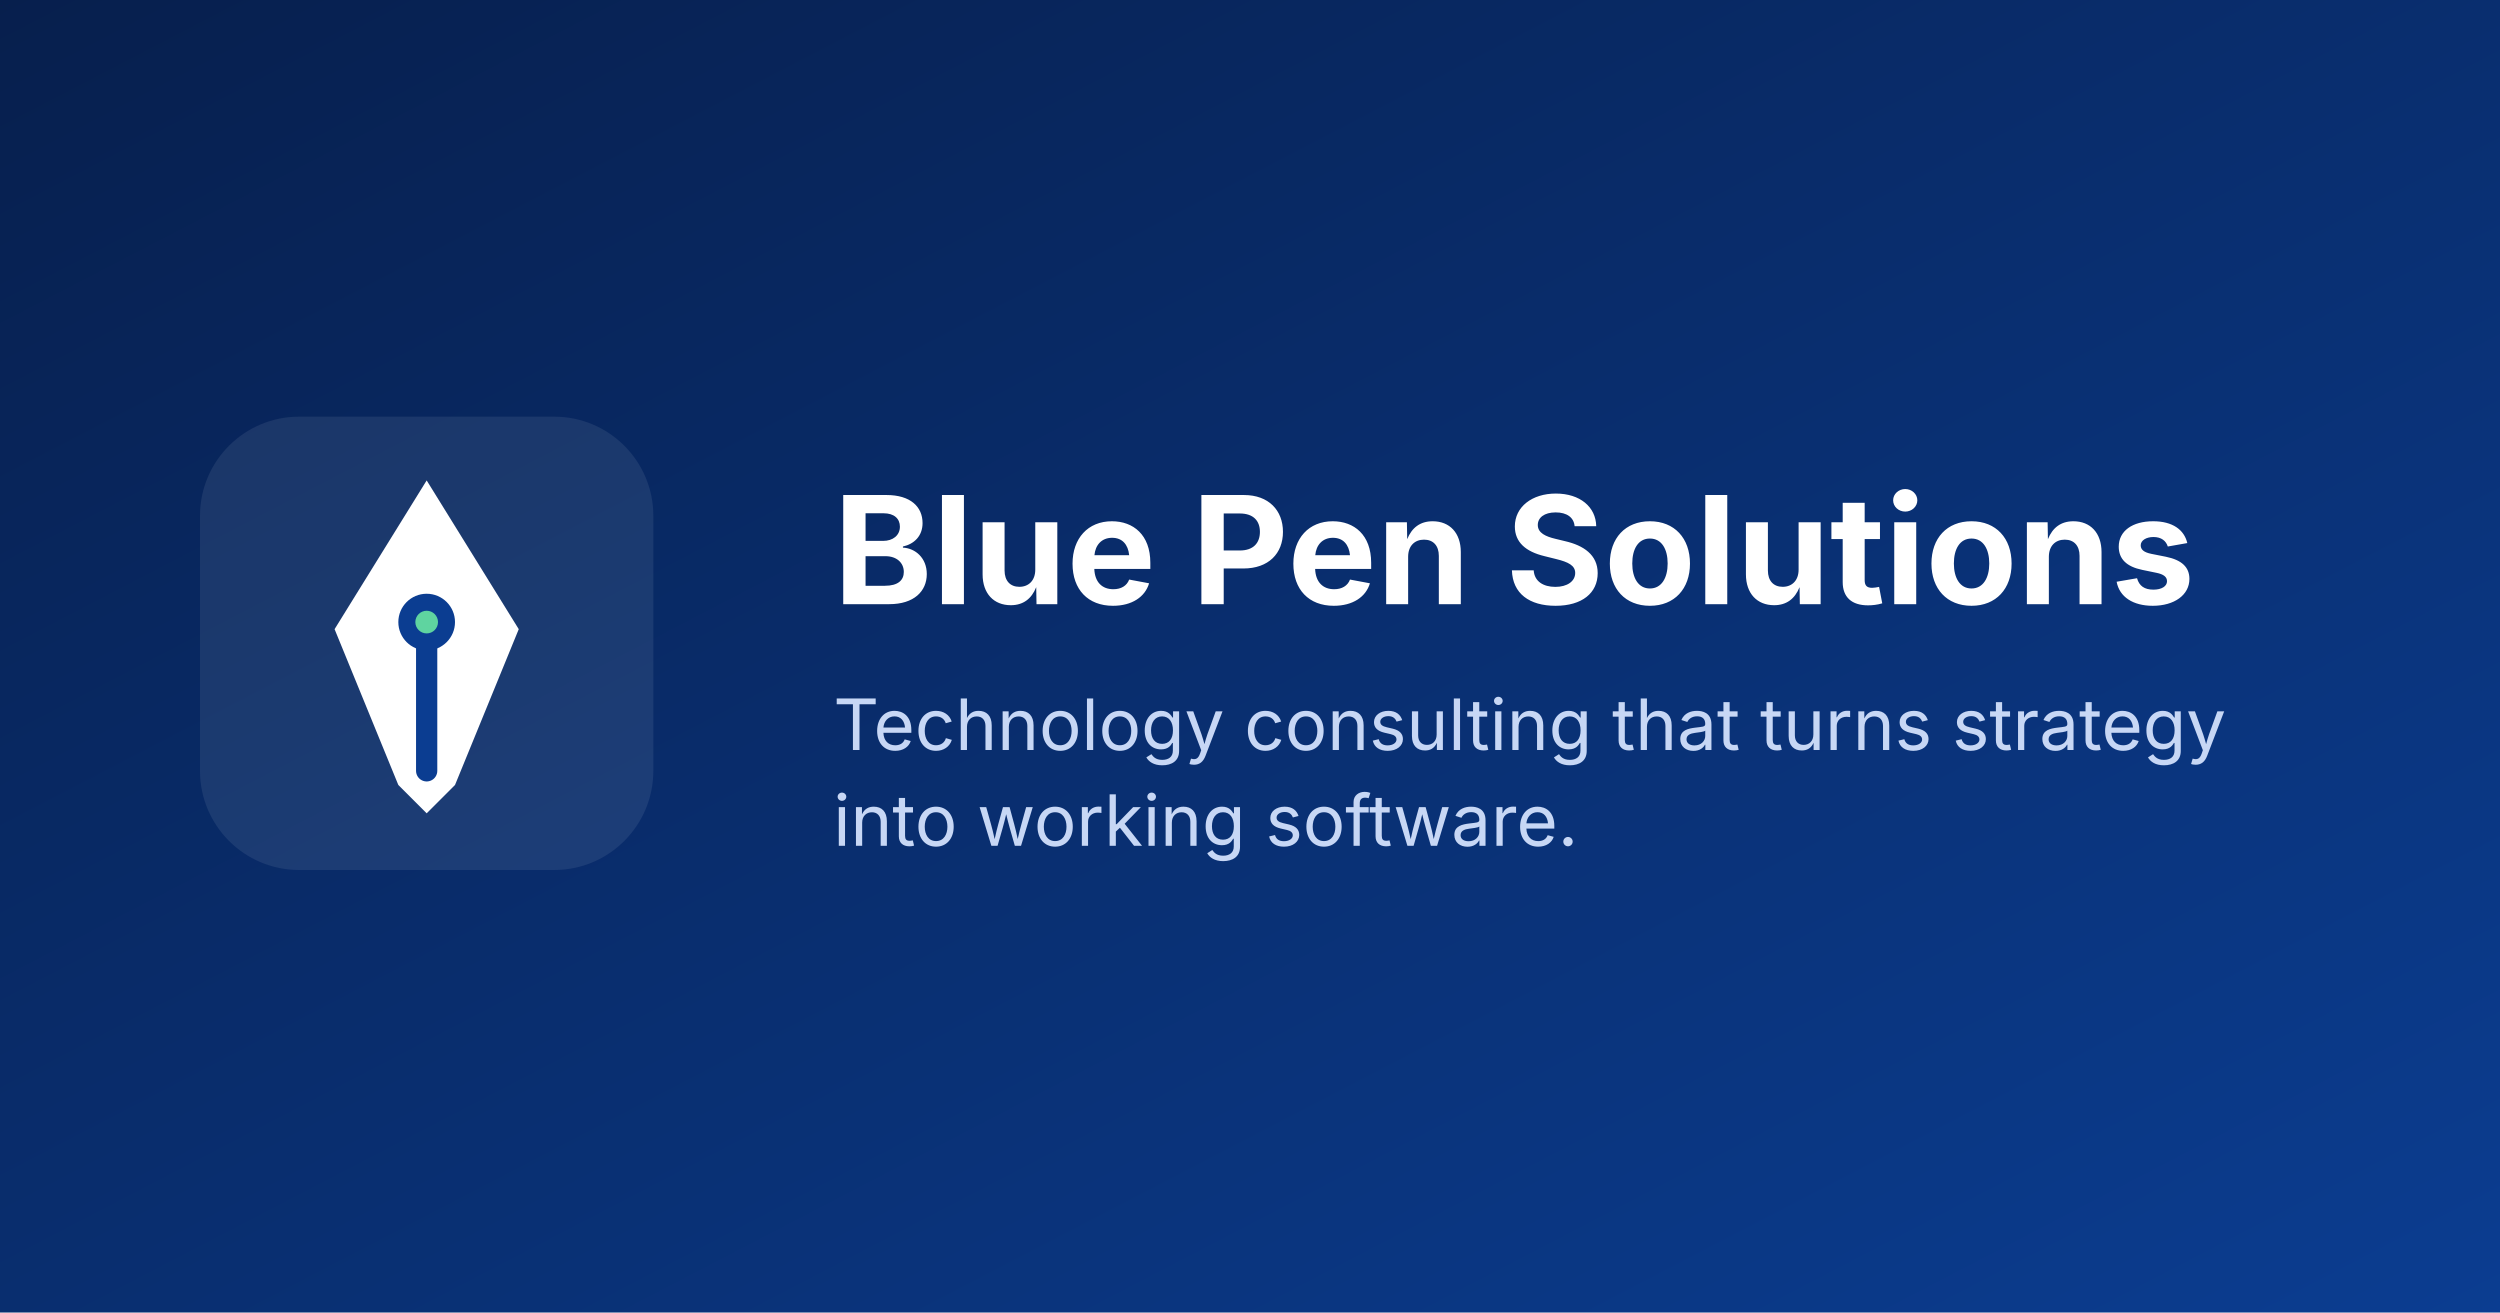
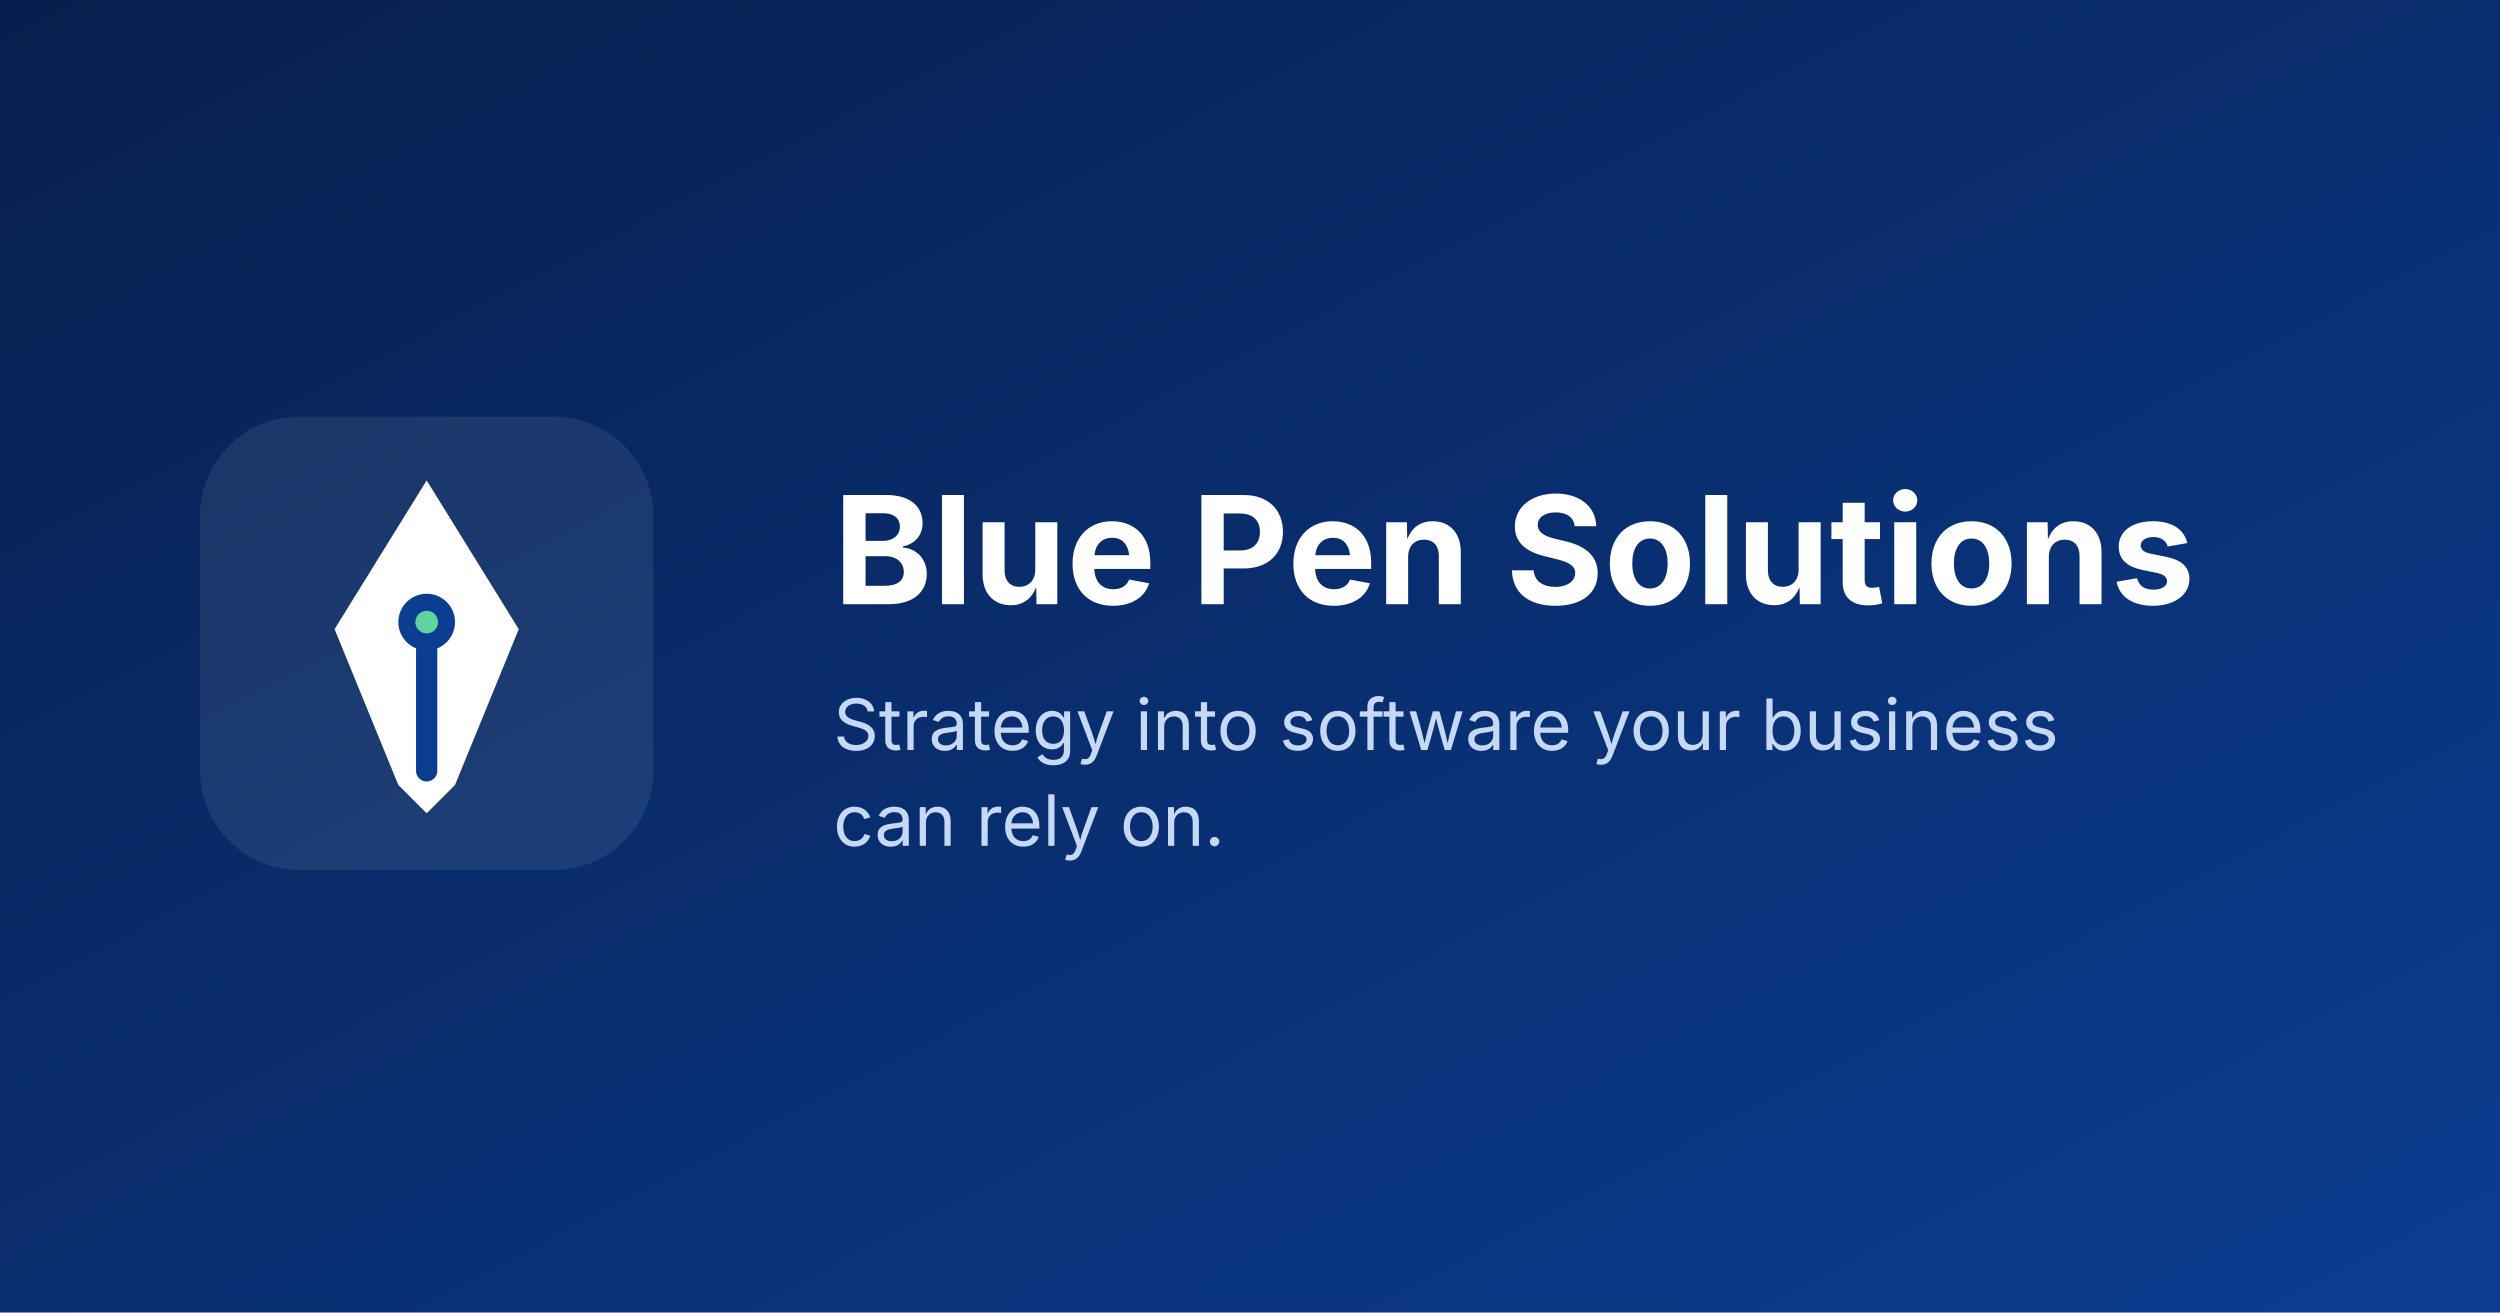
<svg xmlns="http://www.w3.org/2000/svg" width="1200" height="630" viewBox="0 0 1200 630">
  <defs>
    <linearGradient id="g" x1="0" y1="0" x2="1" y2="1">
      <stop offset="0" stop-color="#071f4d" />
      <stop offset="1" stop-color="#0b3d91" />
    </linearGradient>
  </defs>
  <rect width="1200" height="630" fill="url(#g)" />
  <g transform="translate(96 200) scale(3.4)">
    <rect width="64" height="64" rx="14" fill="#ffffff" opacity=".08" />
    <path d="M32 9 L45 30 L36 52 L32 56 L28 52 L19 30 Z" fill="#ffffff" />
    <path d="M32 30 L32 50" stroke="#0b3d91" stroke-width="3" stroke-linecap="round" />
    <circle cx="32" cy="29" r="4" fill="#0b3d91" />
    <circle cx="32" cy="29" r="1.6" fill="#5fd4a0" />
  </g>
  <text x="400" y="290" font-family="Inter, Segoe UI, Arial, sans-serif" font-size="72" font-weight="700" fill="#ffffff">Blue Pen Solutions</text>
-   <text x="400" y="360" font-family="Inter, Segoe UI, Arial, sans-serif" font-size="34" fill="#c7d7f5">Technology consulting that turns strategy</text>
-   <text x="400" y="406" font-family="Inter, Segoe UI, Arial, sans-serif" font-size="34" fill="#c7d7f5">into working software.</text>
+   <text x="400" y="360" font-family="Inter, Segoe UI, Arial, sans-serif" font-size="34" fill="#c5d8f5">Strategy into software your business</text>
+   <text x="400" y="406" font-family="Inter, Segoe UI, Arial, sans-serif" font-size="34" fill="#c5d8f5">can rely on.</text>
</svg>
